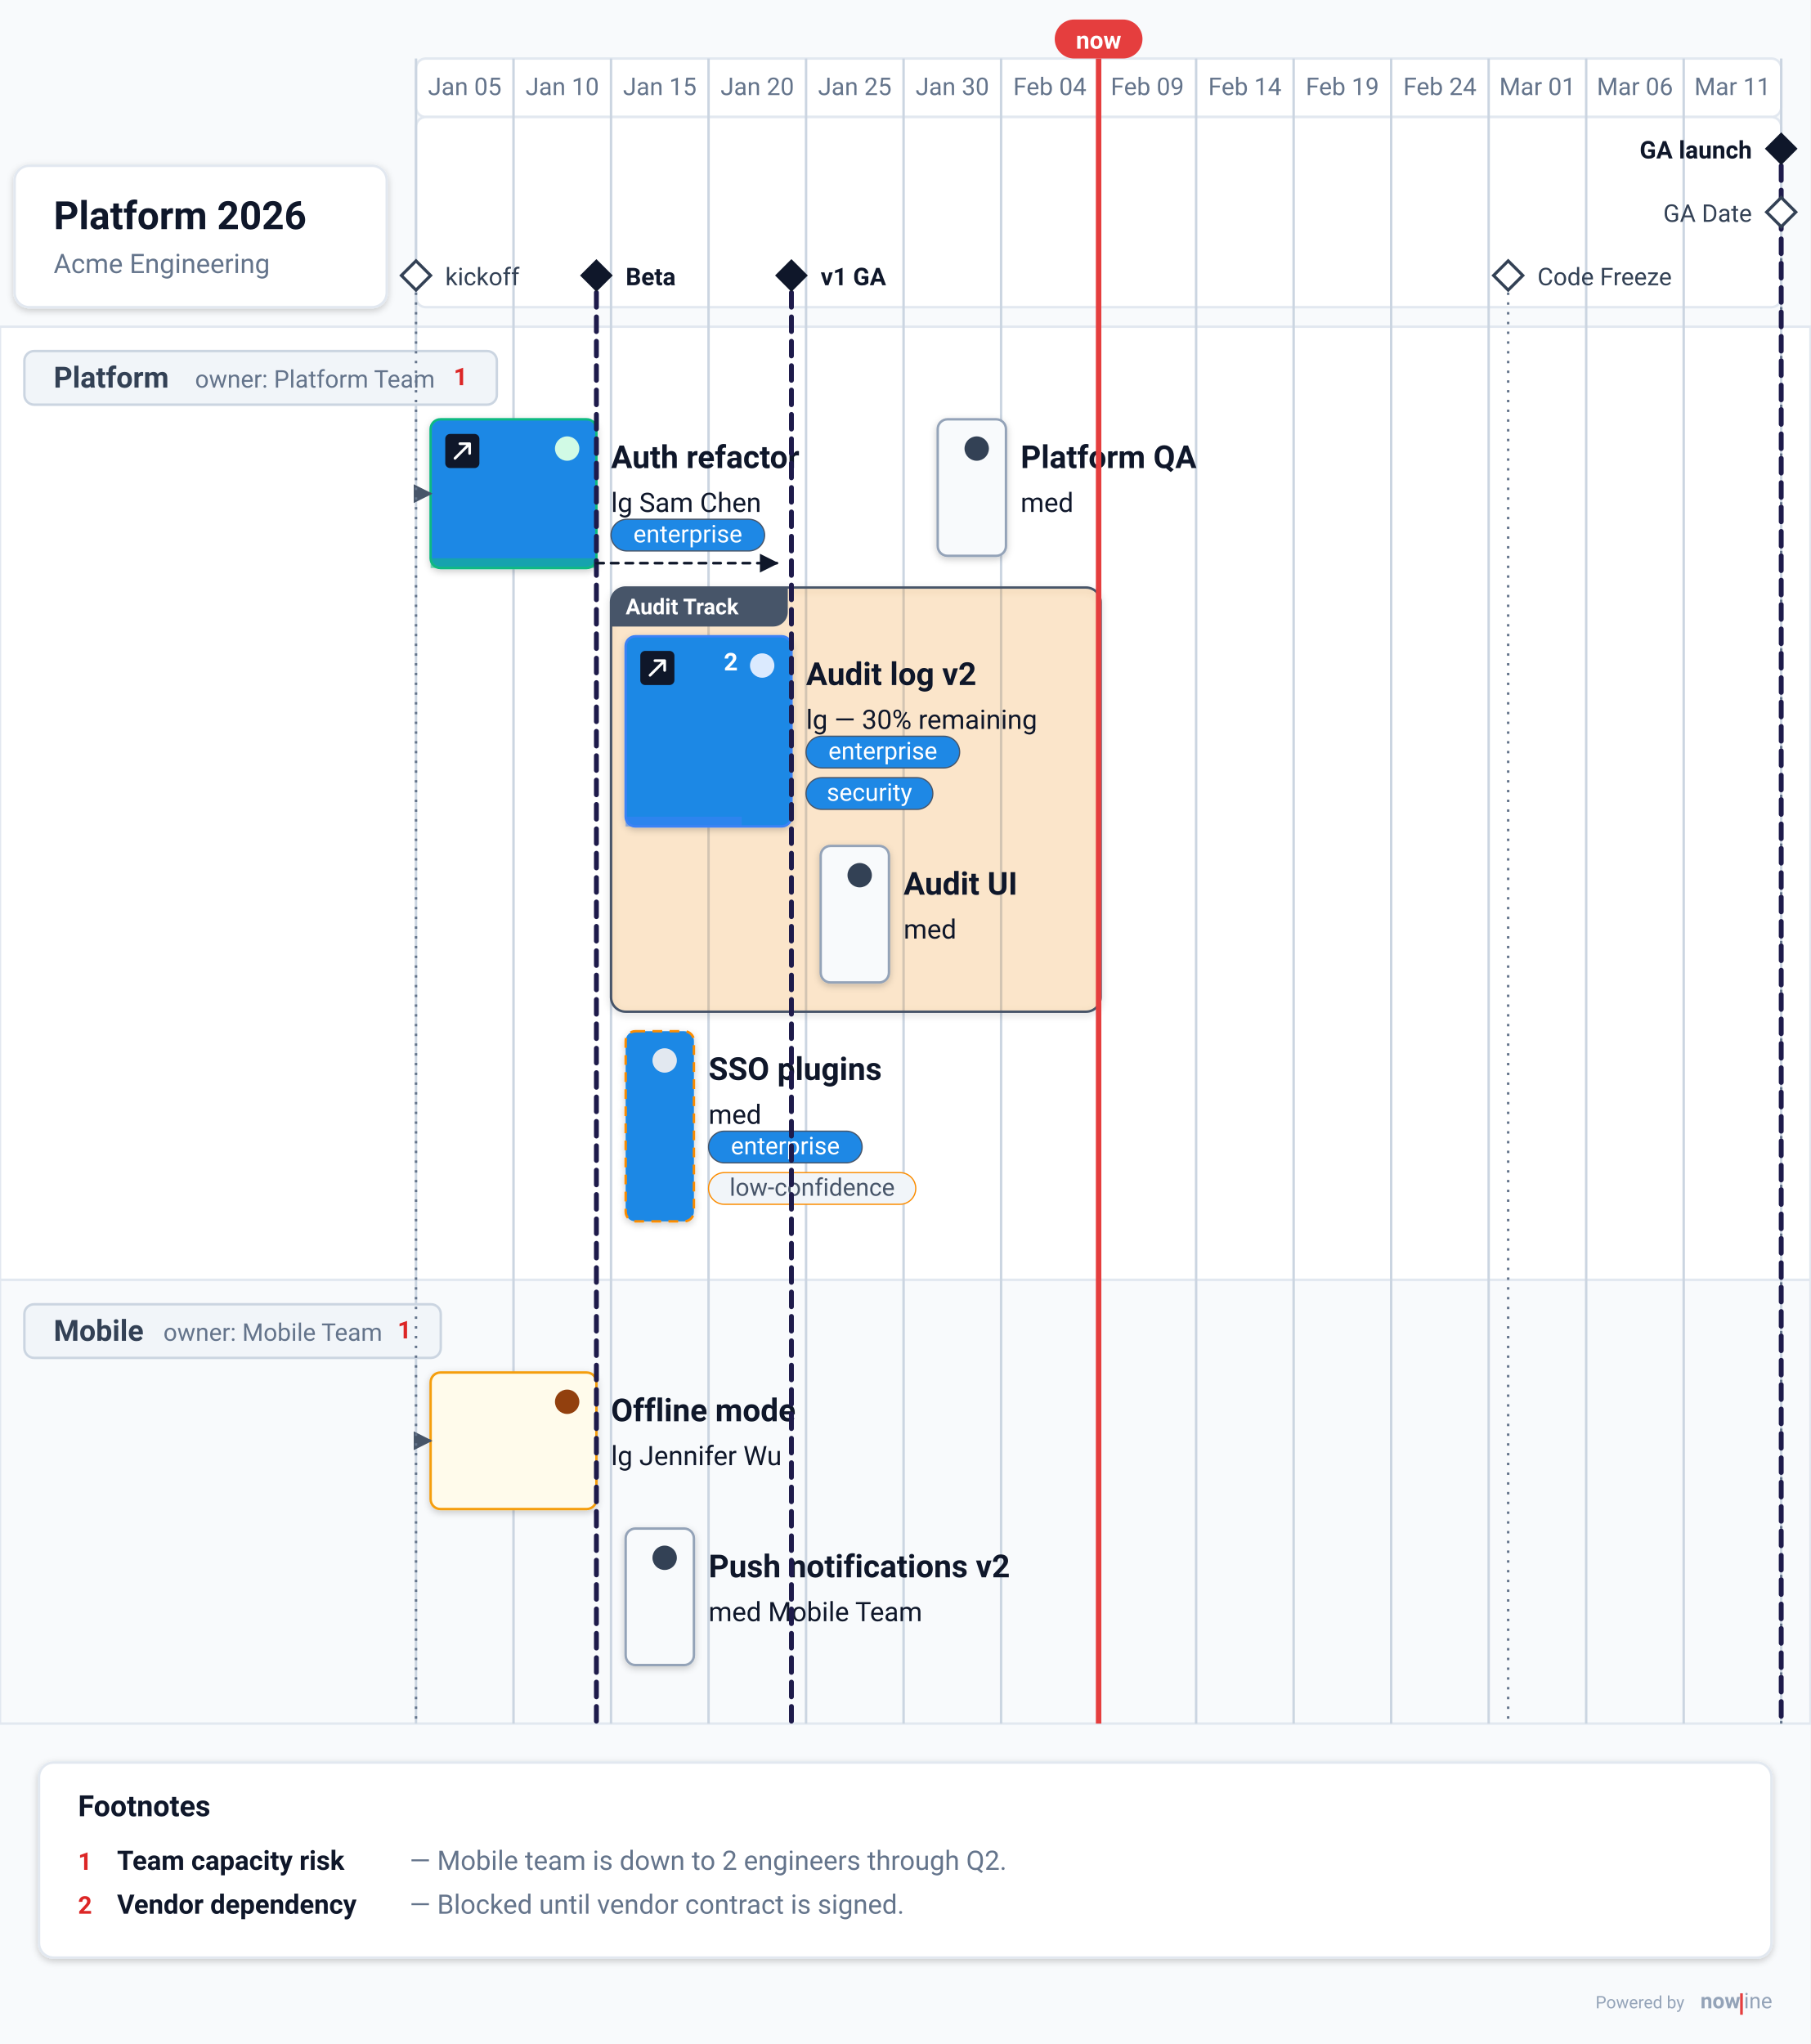
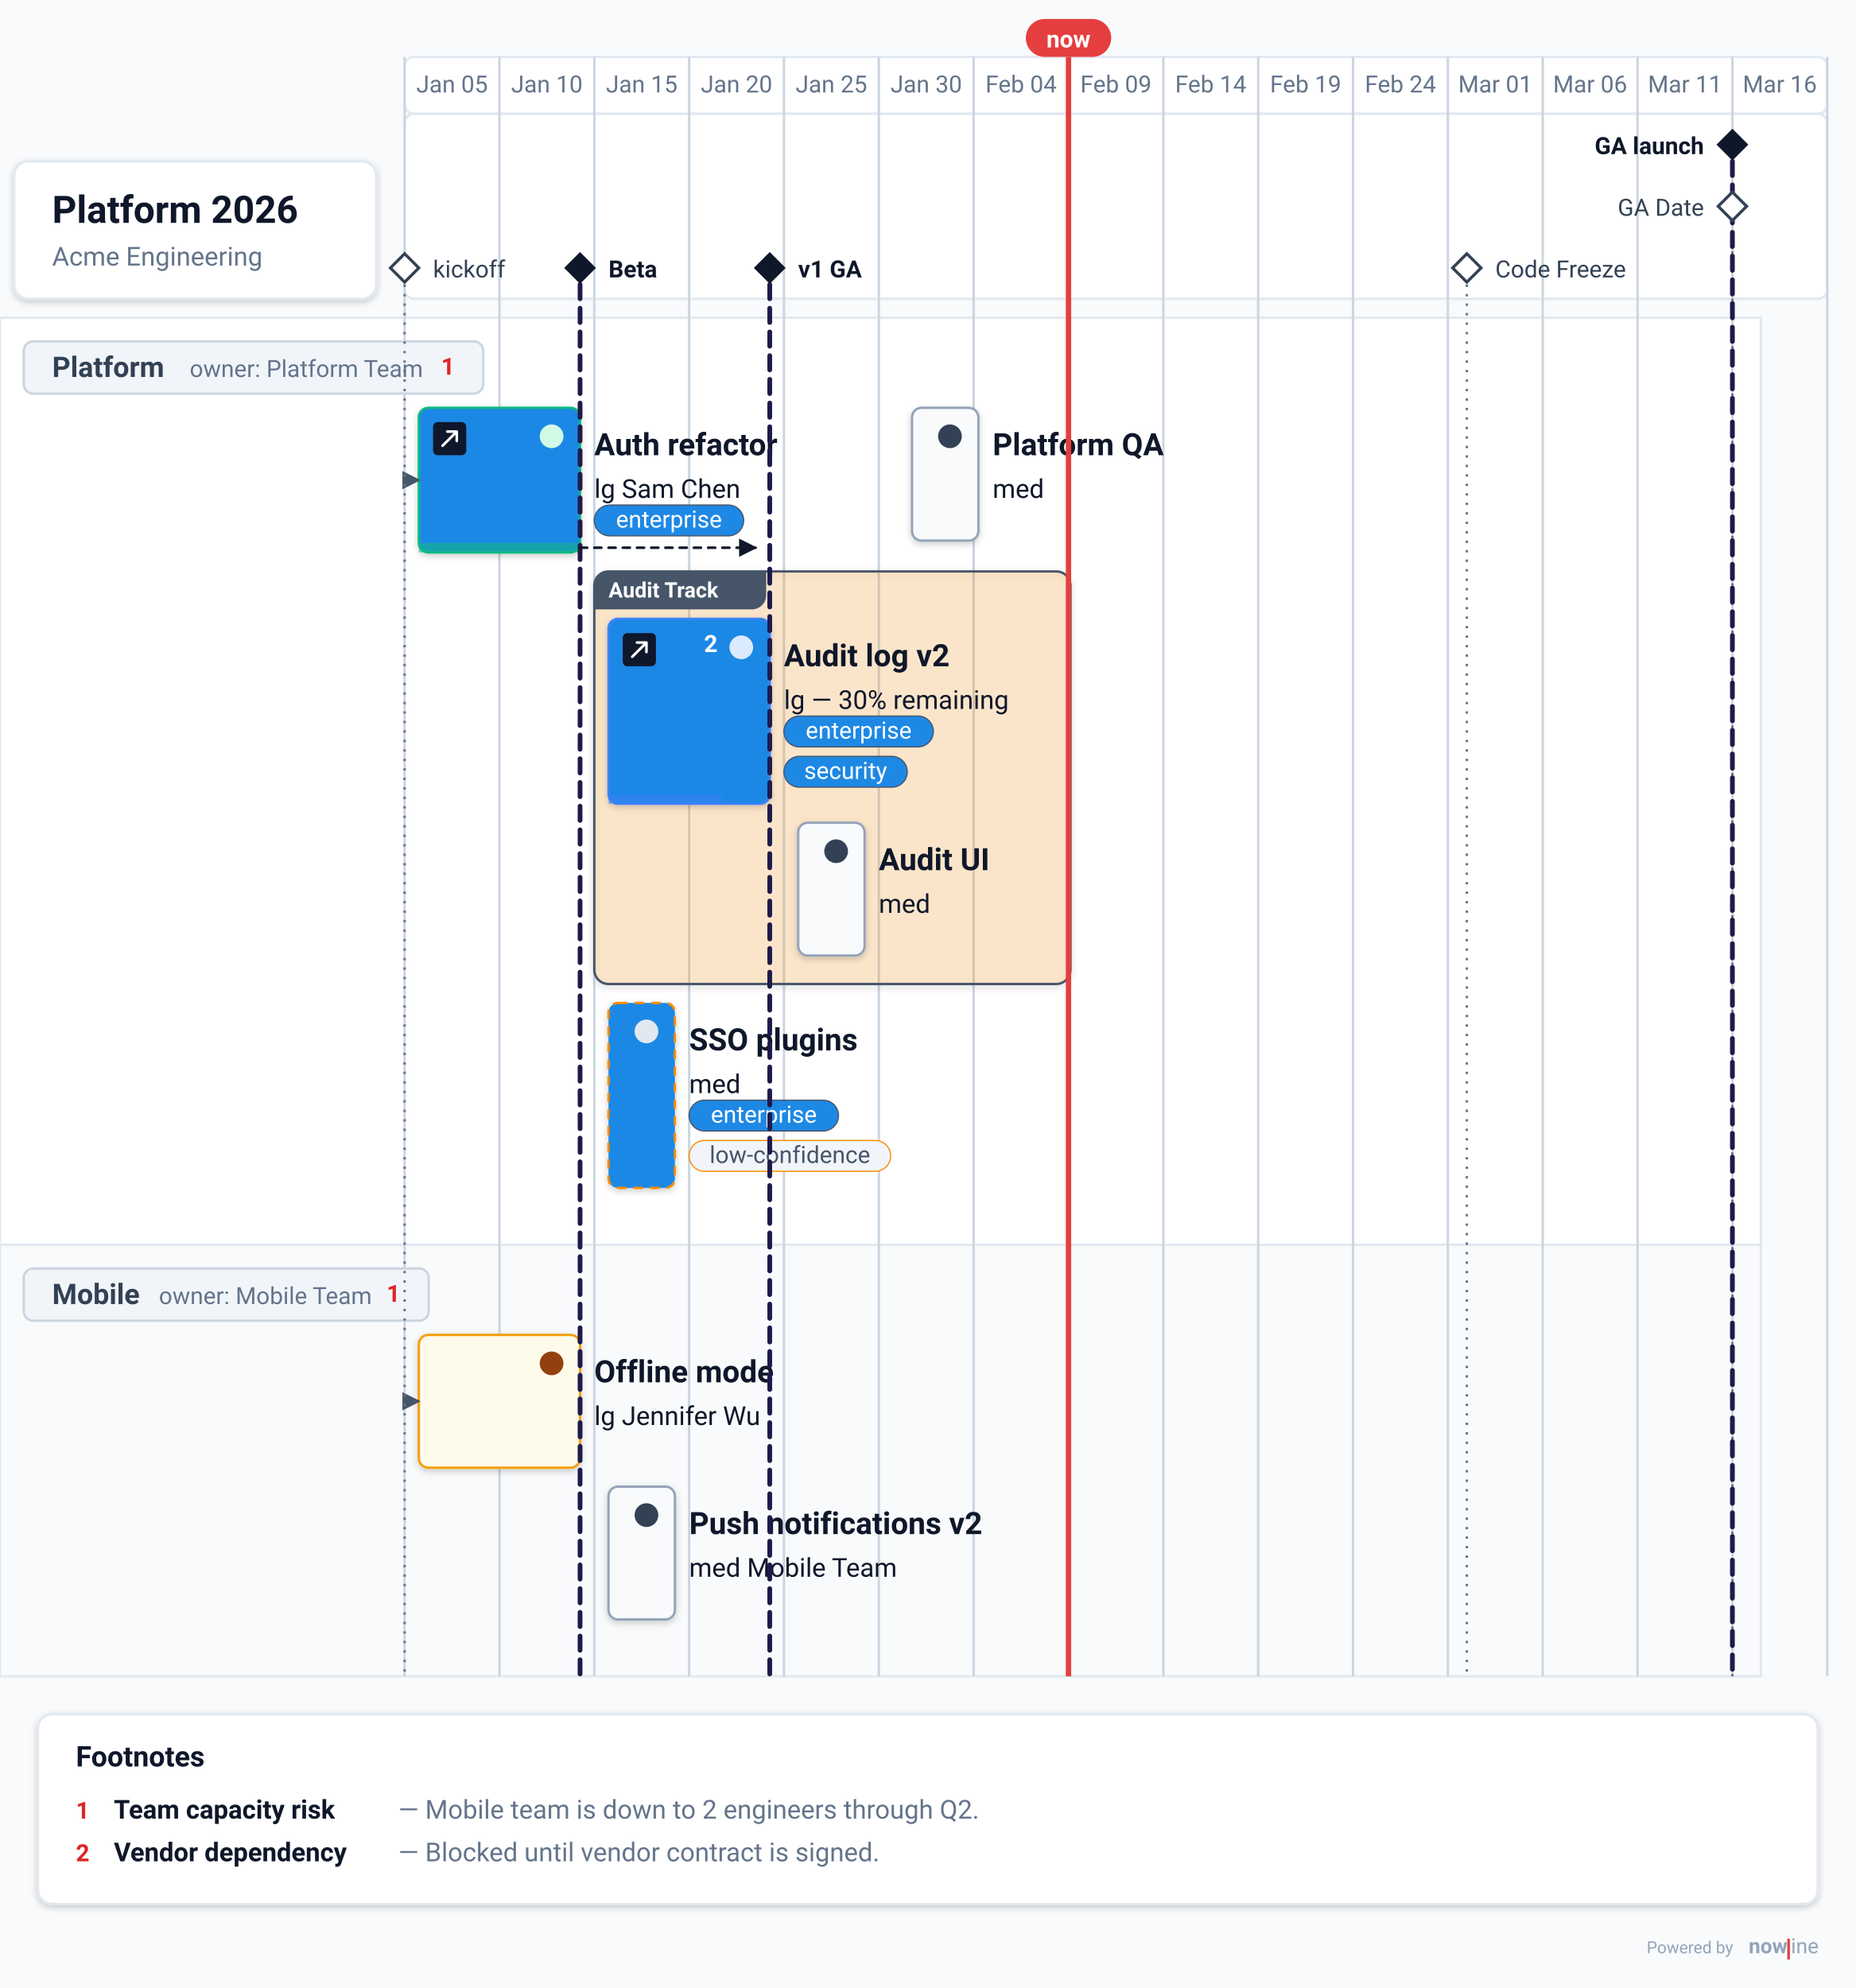
- <svg xmlns="http://www.w3.org/2000/svg" data-generator="nowline" data-theme="light" height="838.44" viewBox="0 0 742.64 838.44" width="742.64">
+ <svg xmlns="http://www.w3.org/2000/svg" data-generator="nowline" data-theme="light" height="838.44" viewBox="0 0 782.64 838.44" width="782.64">
  <defs>
    <filter height="200%" id="nl-0-root-shadow-subtle" width="200%" x="-50%" y="-50%">
      <feGaussianBlur in="SourceAlpha" stdDeviation="1.5" />
      <feOffset dx="0" dy="1" result="offsetblur" />
      <feComponentTransfer>
        <feFuncA type="linear" slope="0.2" />
      </feComponentTransfer>
      <feMerge>
        <feMergeNode />
        <feMergeNode in="SourceGraphic" />
      </feMerge>
    </filter>
    <filter height="200%" id="nl-0-root-shadow-soft" width="200%" x="-50%" y="-50%">
      <feGaussianBlur in="SourceAlpha" stdDeviation="5" />
      <feOffset dx="0" dy="3" result="offsetblur" />
      <feComponentTransfer>
        <feFuncA type="linear" slope="0.3" />
      </feComponentTransfer>
      <feMerge>
        <feMergeNode />
        <feMergeNode in="SourceGraphic" />
      </feMerge>
    </filter>
    <filter height="200%" id="nl-0-root-shadow-hard" width="200%" x="-50%" y="-50%">
      <feGaussianBlur in="SourceAlpha" stdDeviation="0" />
      <feOffset dx="2" dy="2" result="offsetblur" />
      <feComponentTransfer>
        <feFuncA type="linear" slope="0.45" />
      </feComponentTransfer>
      <feMerge>
        <feMergeNode />
        <feMergeNode in="SourceGraphic" />
      </feMerge>
    </filter>
    <marker id="nl-arrow" viewBox="0 0 10 10" refX="9" refY="5" markerWidth="7" markerHeight="7" orient="auto">
      <path d="M 0 0 L 10 5 L 0 10 z" fill="#475569" />
    </marker>
    <marker id="nl-arrow-light" viewBox="0 0 10 10" refX="9" refY="5" markerWidth="7" markerHeight="7" orient="auto">
      <path d="M 0 0 L 10 5 L 0 10 z" fill="#94a3b8" />
    </marker>
    <marker id="nl-arrow-dark" viewBox="0 0 10 10" refX="9" refY="5" markerWidth="7" markerHeight="7" orient="auto">
      <path d="M 0 0 L 10 5 L 0 10 z" fill="#0f172a" />
    </marker>
  </defs>
-   <rect fill="#f8fafc" height="838.44" width="742.64" x="0" y="0" />
+   <rect fill="#f8fafc" height="838.44" width="782.64" x="0" y="0" />
  <g data-layer="timeline">
-     <rect fill="#ffffff" height="24" rx="4" ry="4" stroke="#e2e8f0" stroke-width="1" width="560" x="170.64" y="24" />
-     <rect fill="#ffffff" height="78" rx="4" ry="4" stroke="#e2e8f0" stroke-width="1" width="560" x="170.64" y="48" />
+     <rect fill="#ffffff" height="24" rx="4" ry="4" stroke="#e2e8f0" stroke-width="1" width="600" x="170.64" y="24" />
+     <rect fill="#ffffff" height="78" rx="4" ry="4" stroke="#e2e8f0" stroke-width="1" width="600" x="170.64" y="48" />
    <text fill="#64748b" font-family="system-ui, -apple-system, &quot;Segoe UI&quot;, Roboto, sans-serif" font-size="10" text-anchor="middle" x="190.64" y="39">Jan 05</text>
    <text fill="#64748b" font-family="system-ui, -apple-system, &quot;Segoe UI&quot;, Roboto, sans-serif" font-size="10" text-anchor="middle" x="230.64" y="39">Jan 10</text>
    <text fill="#64748b" font-family="system-ui, -apple-system, &quot;Segoe UI&quot;, Roboto, sans-serif" font-size="10" text-anchor="middle" x="270.64" y="39">Jan 15</text>
    <text fill="#64748b" font-family="system-ui, -apple-system, &quot;Segoe UI&quot;, Roboto, sans-serif" font-size="10" text-anchor="middle" x="310.64" y="39">Jan 20</text>
    <text fill="#64748b" font-family="system-ui, -apple-system, &quot;Segoe UI&quot;, Roboto, sans-serif" font-size="10" text-anchor="middle" x="350.64" y="39">Jan 25</text>
    <text fill="#64748b" font-family="system-ui, -apple-system, &quot;Segoe UI&quot;, Roboto, sans-serif" font-size="10" text-anchor="middle" x="390.64" y="39">Jan 30</text>
    <text fill="#64748b" font-family="system-ui, -apple-system, &quot;Segoe UI&quot;, Roboto, sans-serif" font-size="10" text-anchor="middle" x="430.64" y="39">Feb 04</text>
    <text fill="#64748b" font-family="system-ui, -apple-system, &quot;Segoe UI&quot;, Roboto, sans-serif" font-size="10" text-anchor="middle" x="470.64" y="39">Feb 09</text>
    <text fill="#64748b" font-family="system-ui, -apple-system, &quot;Segoe UI&quot;, Roboto, sans-serif" font-size="10" text-anchor="middle" x="510.64" y="39">Feb 14</text>
    <text fill="#64748b" font-family="system-ui, -apple-system, &quot;Segoe UI&quot;, Roboto, sans-serif" font-size="10" text-anchor="middle" x="550.64" y="39">Feb 19</text>
    <text fill="#64748b" font-family="system-ui, -apple-system, &quot;Segoe UI&quot;, Roboto, sans-serif" font-size="10" text-anchor="middle" x="590.64" y="39">Feb 24</text>
    <text fill="#64748b" font-family="system-ui, -apple-system, &quot;Segoe UI&quot;, Roboto, sans-serif" font-size="10" text-anchor="middle" x="630.64" y="39">Mar 01</text>
    <text fill="#64748b" font-family="system-ui, -apple-system, &quot;Segoe UI&quot;, Roboto, sans-serif" font-size="10" text-anchor="middle" x="670.64" y="39">Mar 06</text>
    <text fill="#64748b" font-family="system-ui, -apple-system, &quot;Segoe UI&quot;, Roboto, sans-serif" font-size="10" text-anchor="middle" x="710.64" y="39">Mar 11</text>
+     <text fill="#64748b" font-family="system-ui, -apple-system, &quot;Segoe UI&quot;, Roboto, sans-serif" font-size="10" text-anchor="middle" x="750.64" y="39">Mar 16</text>
  </g>
  <g data-id="platform" data-layer="swimlane-bg">
    <rect fill="#ffffff" height="391" stroke="#e2e8f0" stroke-width="1" width="742.64" x="0" y="134" />
  </g>
  <g data-id="mobile" data-layer="swimlane-bg">
    <rect fill="#f8fafc" height="182" stroke="#e2e8f0" stroke-width="1" width="742.64" x="0" y="525" />
  </g>
  <g data-layer="grid">
    <line stroke="#cbd5e1" stroke-width="1" x1="170.64" x2="170.64" y1="24" y2="707" />
    <line stroke="#cbd5e1" stroke-width="1" x1="210.64" x2="210.64" y1="24" y2="707" />
    <line stroke="#cbd5e1" stroke-width="1" x1="250.64" x2="250.64" y1="24" y2="707" />
    <line stroke="#cbd5e1" stroke-width="1" x1="290.64" x2="290.64" y1="24" y2="707" />
    <line stroke="#cbd5e1" stroke-width="1" x1="330.64" x2="330.64" y1="24" y2="707" />
    <line stroke="#cbd5e1" stroke-width="1" x1="370.64" x2="370.64" y1="24" y2="707" />
    <line stroke="#cbd5e1" stroke-width="1" x1="410.64" x2="410.64" y1="24" y2="707" />
    <line stroke="#cbd5e1" stroke-width="1" x1="450.64" x2="450.64" y1="24" y2="707" />
    <line stroke="#cbd5e1" stroke-width="1" x1="490.64" x2="490.64" y1="24" y2="707" />
    <line stroke="#cbd5e1" stroke-width="1" x1="530.64" x2="530.64" y1="24" y2="707" />
    <line stroke="#cbd5e1" stroke-width="1" x1="570.64" x2="570.64" y1="24" y2="707" />
    <line stroke="#cbd5e1" stroke-width="1" x1="610.64" x2="610.64" y1="24" y2="707" />
    <line stroke="#cbd5e1" stroke-width="1" x1="650.64" x2="650.64" y1="24" y2="707" />
    <line stroke="#cbd5e1" stroke-width="1" x1="690.64" x2="690.64" y1="24" y2="707" />
    <line stroke="#cbd5e1" stroke-width="1" x1="730.64" x2="730.64" y1="24" y2="707" />
+     <line stroke="#cbd5e1" stroke-width="1" x1="770.64" x2="770.64" y1="24" y2="707" />
  </g>
  <g data-id="platform" data-layer="swimlane">
    <rect fill="#f1f5f9" height="22" rx="4" ry="4" stroke="#cbd5e1" stroke-width="1" width="193.8" x="10" y="144" />
    <text fill="#334155" font-family="system-ui, -apple-system, &quot;Segoe UI&quot;, Roboto, sans-serif" font-size="12" font-weight="600" x="22" y="159">Platform</text>
    <text fill="#64748b" font-family="system-ui, -apple-system, &quot;Segoe UI&quot;, Roboto, sans-serif" font-size="10" x="80" y="159">owner: Platform Team</text>
    <text fill="#dc2626" font-family="system-ui, -apple-system, &quot;Segoe UI&quot;, Roboto, sans-serif" font-size="10" font-weight="700" text-anchor="end" x="191.8" y="158">1</text>
    <g data-id="auth-refactor" data-layer="item">
      <rect fill="#1e88e5" filter="url(#nl-0-root-shadow-subtle)" height="61" rx="4" ry="4" stroke="#10b981" stroke-width="1" width="68" x="176.64" y="172" />
      <rect fill="#10b981" height="4" opacity="0.55" width="68" x="176.64" y="229" />
      <circle cx="232.64" cy="184" fill="#d1fae5" r="5" />
      <text fill="#0f172a" font-family="system-ui, -apple-system, &quot;Segoe UI&quot;, Roboto, sans-serif" font-size="13" font-weight="600" x="250.64" y="192">Auth refactor</text>
      <text fill="#0f172a" font-family="system-ui, -apple-system, &quot;Segoe UI&quot;, Roboto, sans-serif" font-size="11" x="250.64" y="210">lg Sam Chen</text>
      <a href="https://github.com/acme/auth/issues/123" rel="noopener" target="_blank">
        <rect fill="#0f172a" height="14" rx="2" ry="2" width="14" x="182.64" y="178" />
        <path d="M186.64 188 L192.64 182 M188.64 182 H192.64 V186" fill="none" stroke="#ffffff" stroke-linecap="round" stroke-linejoin="round" stroke-width="1.1" />
      </a>
      <rect fill="#1e88e5" height="13" rx="6.5" ry="6.5" stroke="#475569" stroke-width="0.5" width="63" x="250.64" y="213" />
      <text fill="#ffffff" font-family="system-ui, -apple-system, &quot;Segoe UI&quot;, Roboto, sans-serif" font-size="10" font-style="normal" font-weight="400" text-anchor="middle" x="282.14" y="222.5">enterprise</text>
    </g>
    <g data-layer="parallel">
      <g data-id="audit-track" data-layer="group">
        <rect fill="#fb8c00" fill-opacity="0.18" filter="url(#nl-0-root-shadow-subtle)" height="174" rx="6" ry="6" stroke="#475569" stroke-width="1" width="200.84" x="250.64" y="241" />
        <path d="M256.64 241H323.14V251A6 6 0 0 1 317.14 257H250.64V247A6 6 0 0 1 256.64 241Z" fill="#475569" />
        <text fill="#ffffff" font-family="system-ui, -apple-system, &quot;Segoe UI&quot;, Roboto, sans-serif" font-size="9" font-weight="600" x="256.64" y="252">Audit Track</text>
        <g data-id="audit-log" data-layer="item">
          <rect fill="#1e88e5" filter="url(#nl-0-root-shadow-subtle)" height="78" rx="4" ry="4" stroke="#3b82f6" stroke-width="1" width="68" x="256.64" y="261" />
          <rect fill="#3b82f6" height="4" opacity="0.55" width="47.6" x="256.64" y="335" />
          <circle cx="312.64" cy="273" fill="#dbeafe" r="5" />
          <text fill="#0f172a" font-family="system-ui, -apple-system, &quot;Segoe UI&quot;, Roboto, sans-serif" font-size="13" font-weight="600" x="330.64" y="281">Audit log v2</text>
          <text fill="#0f172a" font-family="system-ui, -apple-system, &quot;Segoe UI&quot;, Roboto, sans-serif" font-size="11" x="330.64" y="299">lg — 30% remaining</text>
          <text fill="#ffffff" font-family="system-ui, -apple-system, &quot;Segoe UI&quot;, Roboto, sans-serif" font-size="10" font-weight="700" text-anchor="end" x="302.64" y="275">2</text>
          <a href="https://wiki.acme.com/audit" rel="noopener" target="_blank">
            <rect fill="#0f172a" height="14" rx="2" ry="2" width="14" x="262.64" y="267" />
            <path d="M266.64 277 L272.64 271 M268.64 271 H272.64 V275" fill="none" stroke="#ffffff" stroke-linecap="round" stroke-linejoin="round" stroke-width="1.1" />
          </a>
          <rect fill="#1e88e5" height="13" rx="6.5" ry="6.5" stroke="#475569" stroke-width="0.5" width="63" x="330.64" y="302" />
          <text fill="#ffffff" font-family="system-ui, -apple-system, &quot;Segoe UI&quot;, Roboto, sans-serif" font-size="10" font-style="normal" font-weight="400" text-anchor="middle" x="362.14" y="311.5">enterprise</text>
          <rect fill="#1e88e5" height="13" rx="6.5" ry="6.5" stroke="#475569" stroke-width="0.5" width="52" x="330.64" y="319" />
          <text fill="#ffffff" font-family="system-ui, -apple-system, &quot;Segoe UI&quot;, Roboto, sans-serif" font-size="10" font-style="normal" font-weight="400" text-anchor="middle" x="356.64" y="328.5">security</text>
        </g>
        <g data-id="audit-ui" data-layer="item">
          <rect fill="#f8fafc" filter="url(#nl-0-root-shadow-subtle)" height="56" rx="4" ry="4" stroke="#94a3b8" stroke-width="1" width="28" x="336.64" y="347" />
          <circle cx="352.64" cy="359" fill="#334155" r="5" />
          <text fill="#0f172a" font-family="system-ui, -apple-system, &quot;Segoe UI&quot;, Roboto, sans-serif" font-size="13" font-weight="600" x="370.64" y="367">Audit UI</text>
          <text fill="#0f172a" font-family="system-ui, -apple-system, &quot;Segoe UI&quot;, Roboto, sans-serif" font-size="11" x="370.64" y="385">med</text>
        </g>
      </g>
      <g data-id="sso" data-layer="item">
        <rect fill="#1e88e5" filter="url(#nl-0-root-shadow-subtle)" height="78" rx="4" ry="4" stroke="#fb8c00" stroke-dasharray="4 3" stroke-width="1" width="28" x="256.64" y="423" />
        <circle cx="272.64" cy="435" fill="#e2e8f0" r="5" />
        <text fill="#0f172a" font-family="system-ui, -apple-system, &quot;Segoe UI&quot;, Roboto, sans-serif" font-size="13" font-weight="600" x="290.64" y="443">SSO plugins</text>
        <text fill="#0f172a" font-family="system-ui, -apple-system, &quot;Segoe UI&quot;, Roboto, sans-serif" font-size="11" x="290.64" y="461">med</text>
        <rect fill="#1e88e5" height="13" rx="6.5" ry="6.5" stroke="#475569" stroke-width="0.5" width="63" x="290.64" y="464" />
        <text fill="#ffffff" font-family="system-ui, -apple-system, &quot;Segoe UI&quot;, Roboto, sans-serif" font-size="10" font-style="normal" font-weight="400" text-anchor="middle" x="322.14" y="473.5">enterprise</text>
        <rect fill="#f1f5f9" height="13" rx="6.5" ry="6.5" stroke="#fb8c00" stroke-width="0.5" width="85" x="290.64" y="481" />
        <text fill="#475569" font-family="system-ui, -apple-system, &quot;Segoe UI&quot;, Roboto, sans-serif" font-size="10" font-style="normal" font-weight="400" text-anchor="middle" x="333.14" y="490.5">low-confidence</text>
      </g>
    </g>
    <g data-id="platform-qa" data-layer="item">
      <rect fill="#f8fafc" filter="url(#nl-0-root-shadow-subtle)" height="56" rx="4" ry="4" stroke="#94a3b8" stroke-width="1" width="28" x="384.64" y="172" />
      <circle cx="400.64" cy="184" fill="#334155" r="5" />
      <text fill="#0f172a" font-family="system-ui, -apple-system, &quot;Segoe UI&quot;, Roboto, sans-serif" font-size="13" font-weight="600" x="418.64" y="192">Platform QA</text>
      <text fill="#0f172a" font-family="system-ui, -apple-system, &quot;Segoe UI&quot;, Roboto, sans-serif" font-size="11" x="418.64" y="210">med</text>
    </g>
  </g>
  <g data-id="mobile" data-layer="swimlane">
    <rect fill="#f1f5f9" height="22" rx="4" ry="4" stroke="#cbd5e1" stroke-width="1" width="170.8" x="10" y="535" />
    <text fill="#334155" font-family="system-ui, -apple-system, &quot;Segoe UI&quot;, Roboto, sans-serif" font-size="12" font-weight="600" x="22" y="550">Mobile</text>
    <text fill="#64748b" font-family="system-ui, -apple-system, &quot;Segoe UI&quot;, Roboto, sans-serif" font-size="10" x="67" y="550">owner: Mobile Team</text>
    <text fill="#dc2626" font-family="system-ui, -apple-system, &quot;Segoe UI&quot;, Roboto, sans-serif" font-size="10" font-weight="700" text-anchor="end" x="168.8" y="549">1</text>
    <g data-id="offline" data-layer="item">
      <rect fill="#fffbeb" filter="url(#nl-0-root-shadow-subtle)" height="56" rx="4" ry="4" stroke="#f59e0b" stroke-width="1" width="68" x="176.64" y="563" />
      <circle cx="232.64" cy="575" fill="#92400e" r="5" />
      <text fill="#0f172a" font-family="system-ui, -apple-system, &quot;Segoe UI&quot;, Roboto, sans-serif" font-size="13" font-weight="600" x="250.64" y="583">Offline mode</text>
      <text fill="#0f172a" font-family="system-ui, -apple-system, &quot;Segoe UI&quot;, Roboto, sans-serif" font-size="11" x="250.64" y="601">lg Jennifer Wu</text>
    </g>
    <g data-id="push-v2" data-layer="item">
      <rect fill="#f8fafc" filter="url(#nl-0-root-shadow-subtle)" height="56" rx="4" ry="4" stroke="#94a3b8" stroke-width="1" width="28" x="256.64" y="627" />
      <circle cx="272.64" cy="639" fill="#334155" r="5" />
      <text fill="#0f172a" font-family="system-ui, -apple-system, &quot;Segoe UI&quot;, Roboto, sans-serif" font-size="13" font-weight="600" x="290.64" y="647">Push notifications v2</text>
      <text fill="#0f172a" font-family="system-ui, -apple-system, &quot;Segoe UI&quot;, Roboto, sans-serif" font-size="11" x="290.64" y="665">med Mobile Team</text>
    </g>
  </g>
  <path d="M170.64 202.5 L176.64 202.5" fill="none" marker-end="url(#nl-arrow)" stroke="#475569" stroke-linejoin="round" stroke-width="1.1" />
  <path d="M170.64 591 L176.64 591" fill="none" marker-end="url(#nl-arrow)" stroke="#475569" stroke-linejoin="round" stroke-width="1.1" />
  <line stroke="#64748b" stroke-dasharray="1 3" stroke-width="1" x1="170.64" x2="170.64" y1="120" y2="707" />
  <line stroke="#64748b" stroke-dasharray="1 3" stroke-width="1" x1="618.64" x2="618.64" y1="120" y2="707" />
  <line stroke="#64748b" stroke-dasharray="1 3" stroke-width="1" x1="730.64" x2="730.64" y1="94" y2="707" />
  <line stroke="#1e1b4b" stroke-dasharray="6 4" stroke-linecap="round" stroke-width="2" x1="244.64" x2="244.64" y1="120" y2="707" />
  <line stroke="#1e1b4b" stroke-dasharray="6 4" stroke-linecap="round" stroke-width="2" x1="324.64" x2="324.64" y1="120" y2="707" />
  <path d="M244.64 231 H318.64" fill="none" marker-end="url(#nl-arrow-dark)" stroke="#0f172a" stroke-dasharray="3 3" stroke-linecap="round" stroke-width="1.1" />
  <line stroke="#1e1b4b" stroke-dasharray="6 4" stroke-linecap="round" stroke-width="2" x1="730.64" x2="730.64" y1="68" y2="707" />
  <g data-id="kickoff" data-layer="anchor">
    <path d="M170.64 107 L176.64 113 L170.64 119 L164.64 113 Z" fill="#ffffff" stroke="#334155" stroke-width="1.25" />
    <text fill="#334155" font-family="system-ui, -apple-system, &quot;Segoe UI&quot;, Roboto, sans-serif" font-size="10" x="182.64" y="117">kickoff</text>
  </g>
  <g data-id="code-freeze" data-layer="anchor">
    <path d="M618.64 107 L624.64 113 L618.64 119 L612.64 113 Z" fill="#ffffff" stroke="#334155" stroke-width="1.25" />
    <text fill="#334155" font-family="system-ui, -apple-system, &quot;Segoe UI&quot;, Roboto, sans-serif" font-size="10" x="630.64" y="117">Code Freeze</text>
  </g>
  <g data-id="ga-date" data-layer="anchor">
    <path d="M730.64 81 L736.64 87 L730.64 93 L724.64 87 Z" fill="#ffffff" stroke="#334155" stroke-width="1.25" />
    <text fill="#334155" font-family="system-ui, -apple-system, &quot;Segoe UI&quot;, Roboto, sans-serif" font-size="10" text-anchor="end" x="718.64" y="91">GA Date</text>
  </g>
  <g data-id="beta" data-layer="milestone">
    <path d="M244.64 107 L250.64 113 L244.64 119 L238.64 113 Z" fill="#0f172a" stroke="#0f172a" stroke-width="1" />
    <text fill="#0f172a" font-family="system-ui, -apple-system, &quot;Segoe UI&quot;, Roboto, sans-serif" font-size="10" font-weight="600" x="256.64" y="117">Beta</text>
  </g>
  <g data-id="v1-ga" data-layer="milestone">
    <path d="M324.64 107 L330.64 113 L324.64 119 L318.64 113 Z" fill="#0f172a" stroke="#0f172a" stroke-width="1" />
    <text fill="#0f172a" font-family="system-ui, -apple-system, &quot;Segoe UI&quot;, Roboto, sans-serif" font-size="10" font-weight="600" x="336.64" y="117">v1 GA</text>
  </g>
  <g data-id="ga-launch" data-layer="milestone">
    <path d="M730.64 55 L736.64 61 L730.64 67 L724.64 61 Z" fill="#0f172a" stroke="#0f172a" stroke-width="1" />
    <text fill="#0f172a" font-family="system-ui, -apple-system, &quot;Segoe UI&quot;, Roboto, sans-serif" font-size="10" font-weight="600" text-anchor="end" x="718.64" y="65">GA launch</text>
  </g>
  <g data-layer="nowline">
    <line stroke="#e53e3e" stroke-width="2.25" x1="450.64" x2="450.64" y1="24" y2="707" />
    <rect fill="#e53e3e" height="16" rx="8" ry="8" width="36" x="432.64" y="8" />
    <text fill="#ffffff" font-family="system-ui, -apple-system, &quot;Segoe UI&quot;, Roboto, sans-serif" font-size="10" font-weight="700" text-anchor="middle" x="450.64" y="20">now</text>
  </g>
  <g data-layer="footnotes">
-     <rect fill="#ffffff" filter="url(#nl-0-root-shadow-subtle)" height="80" rx="6" ry="6" stroke="#e2e8f0" stroke-width="1" width="710.64" x="16" y="723" />
+     <rect fill="#ffffff" filter="url(#nl-0-root-shadow-subtle)" height="80" rx="6" ry="6" stroke="#e2e8f0" stroke-width="1" width="750.64" x="16" y="723" />
    <text fill="#0f172a" font-family="system-ui, -apple-system, &quot;Segoe UI&quot;, Roboto, sans-serif" font-size="12" font-weight="700" x="32" y="745">Footnotes</text>
    <text fill="#dc2626" font-family="system-ui, -apple-system, &quot;Segoe UI&quot;, Roboto, sans-serif" font-size="10" font-weight="700" x="32" y="767">1</text>
    <text fill="#0f172a" font-family="system-ui, -apple-system, &quot;Segoe UI&quot;, Roboto, sans-serif" font-size="11" font-weight="600" x="48" y="767">Team capacity risk</text>
    <text fill="#64748b" font-family="system-ui, -apple-system, &quot;Segoe UI&quot;, Roboto, sans-serif" font-size="11" x="168" y="767">— Mobile team is down to 2 engineers through Q2.</text>
    <text fill="#dc2626" font-family="system-ui, -apple-system, &quot;Segoe UI&quot;, Roboto, sans-serif" font-size="10" font-weight="700" x="32" y="785">2</text>
    <text fill="#0f172a" font-family="system-ui, -apple-system, &quot;Segoe UI&quot;, Roboto, sans-serif" font-size="11" font-weight="600" x="48" y="785">Vendor dependency</text>
    <text fill="#64748b" font-family="system-ui, -apple-system, &quot;Segoe UI&quot;, Roboto, sans-serif" font-size="11" x="168" y="785">— Blocked until vendor contract is signed.</text>
  </g>
  <g data-id="nl-0-root-header" data-layer="header">
    <rect fill="#ffffff" filter="url(#nl-0-root-shadow-subtle)" height="58" rx="6" ry="6" stroke="#e2e8f0" stroke-width="1" width="152.64" x="6" y="68" />
    <text fill="#0f172a" font-family="system-ui, -apple-system, &quot;Segoe UI&quot;, Roboto, sans-serif" font-size="16" font-weight="600" x="22" y="94">Platform 2026</text>
    <text fill="#64748b" font-family="system-ui, -apple-system, &quot;Segoe UI&quot;, Roboto, sans-serif" font-size="11" x="22" y="112">Acme Engineering</text>
  </g>
  <a aria-label="Powered by nowline" href="https://nowline.io" rel="noopener" target="_blank">
    <g data-layer="attribution">
-       <g transform="translate(654.48 815) scale(0.22)">
+       <g transform="translate(694.48 815) scale(0.22)">
        <text fill="#94a3b8" font-family="system-ui, -apple-system, &quot;Segoe UI&quot;, Roboto, sans-serif" font-size="32" font-weight="400" x="0" y="40">Powered by</text>
        <text fill="#94a3b8" font-family="system-ui, -apple-system, &quot;Segoe UI&quot;, Roboto, sans-serif" font-size="40" font-weight="700" x="195.6" y="40">now</text>
        <rect fill="#e53e3e" height="40" width="5" x="269.6" y="12" />
        <text fill="#94a3b8" font-family="system-ui, -apple-system, &quot;Segoe UI&quot;, Roboto, sans-serif" font-size="40" font-weight="400" x="276.6" y="40">ine</text>
      </g>
    </g>
  </a>
</svg>
